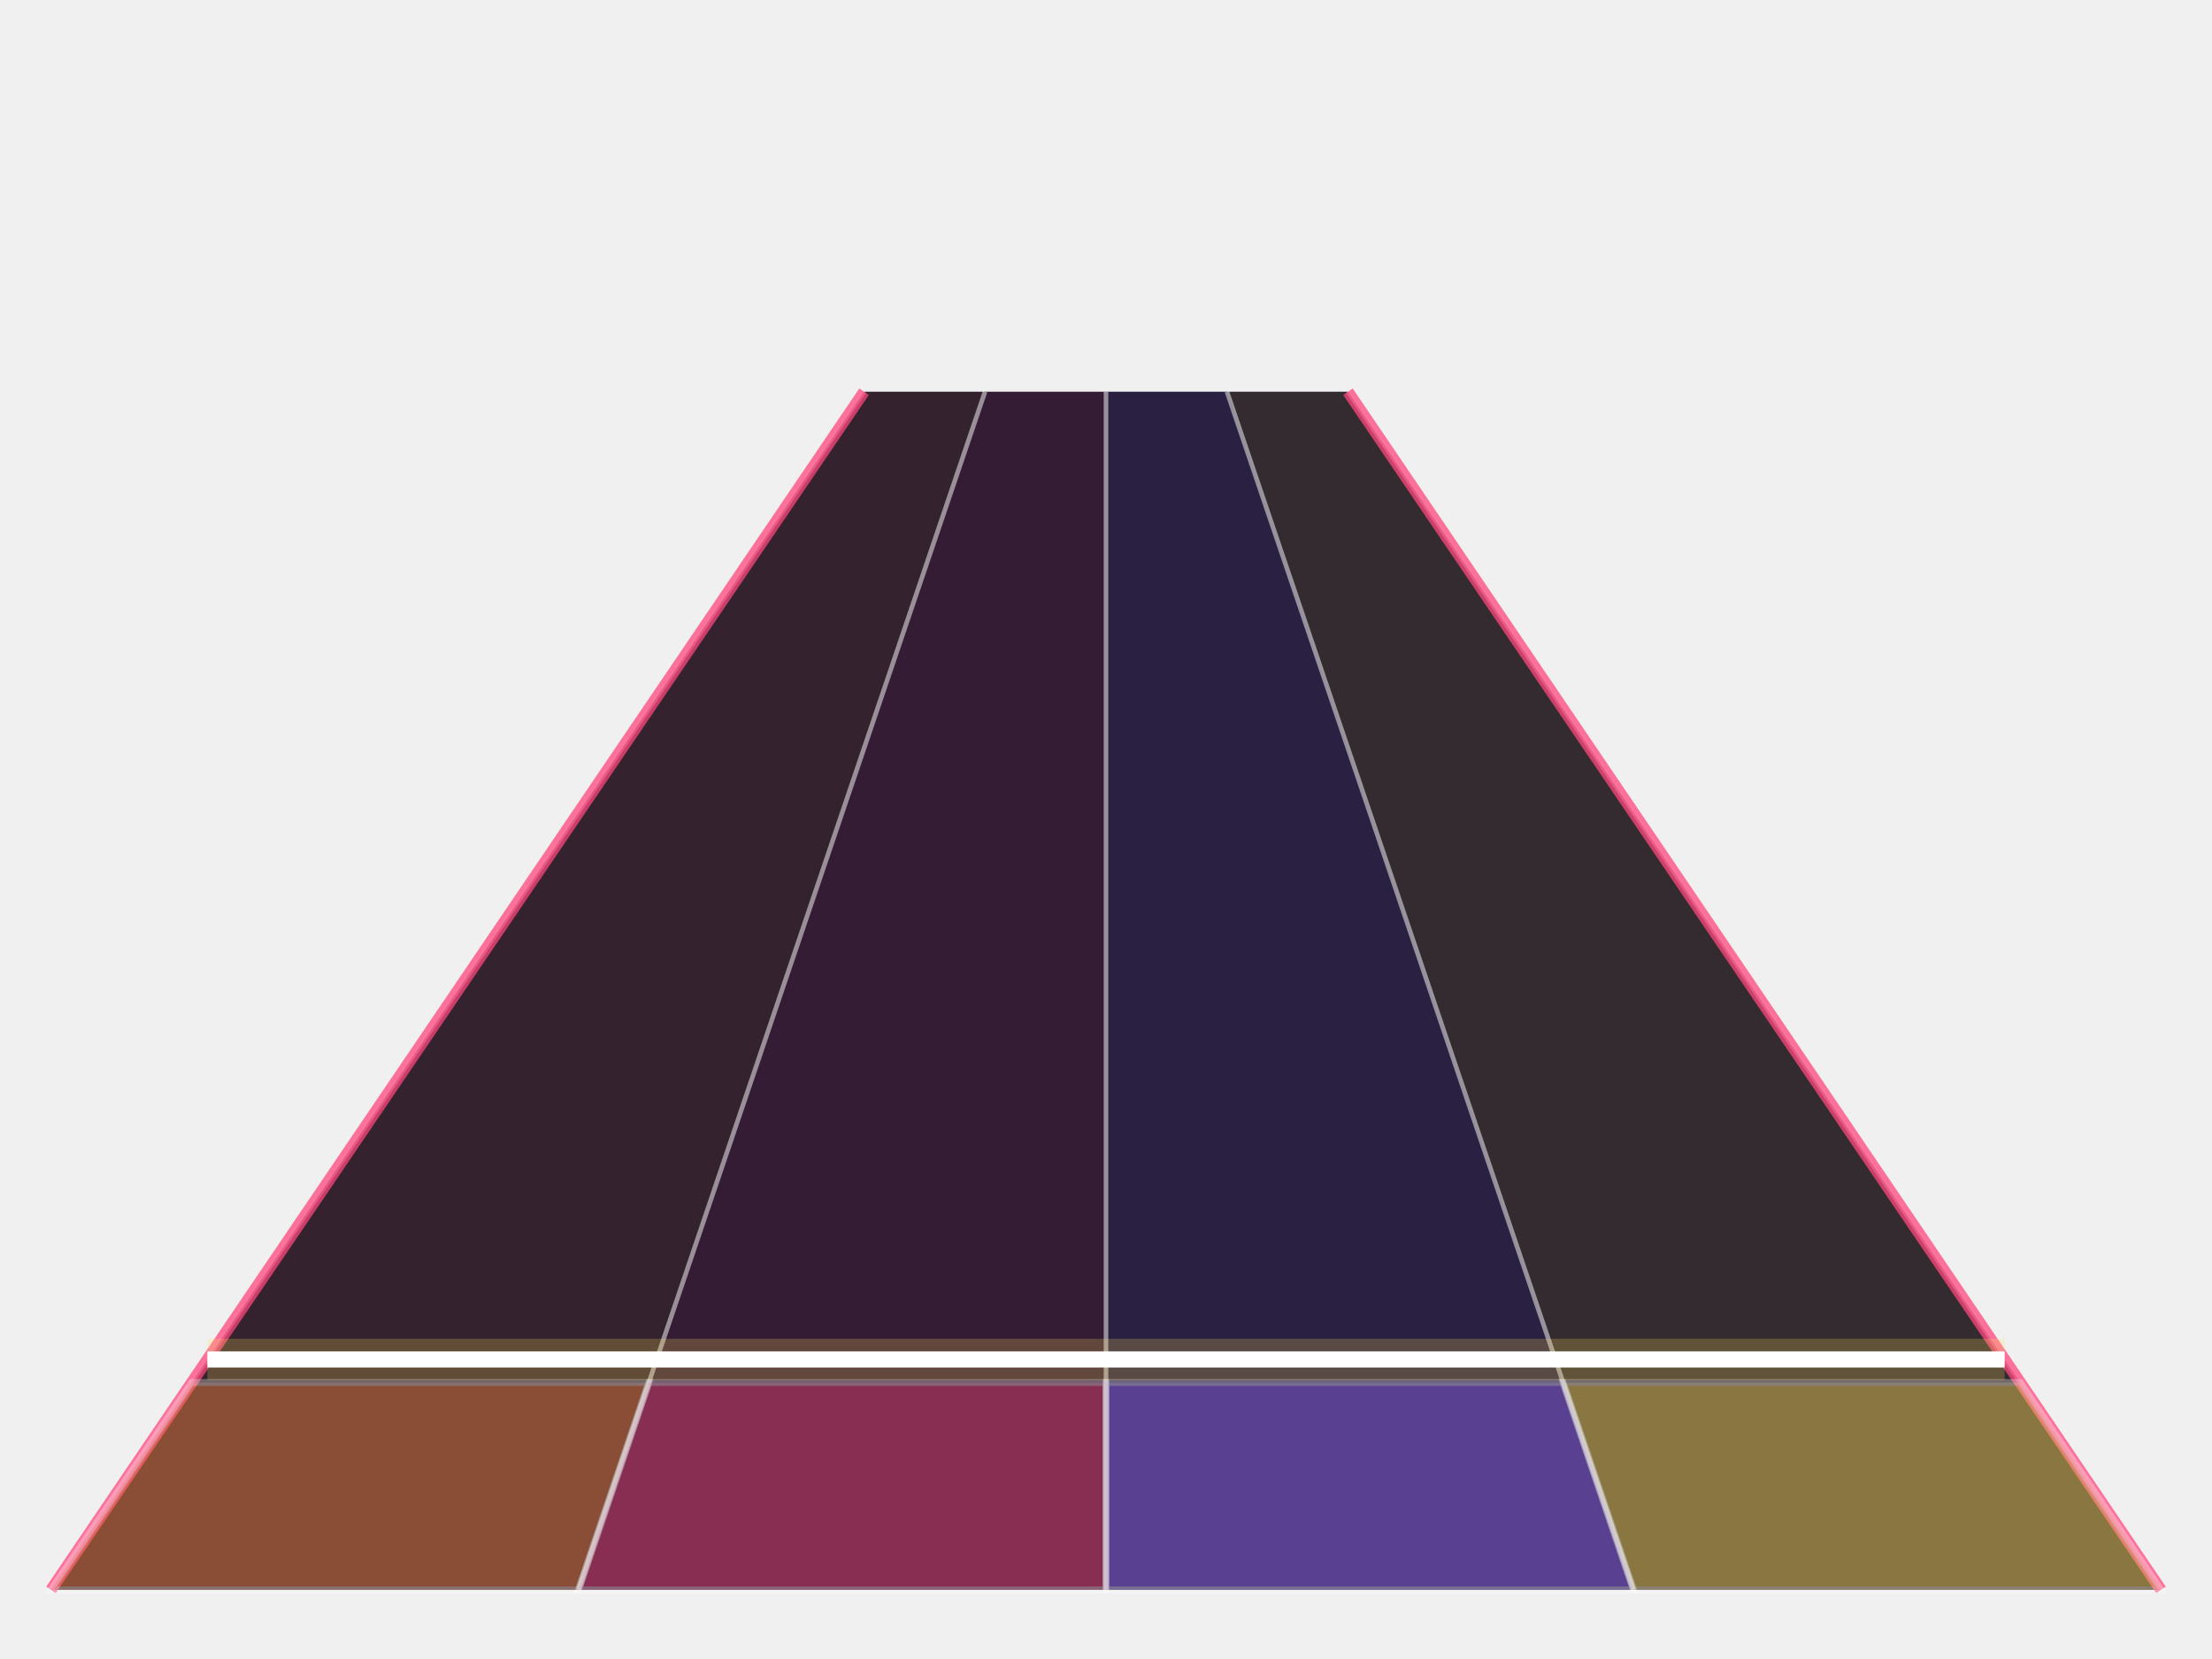
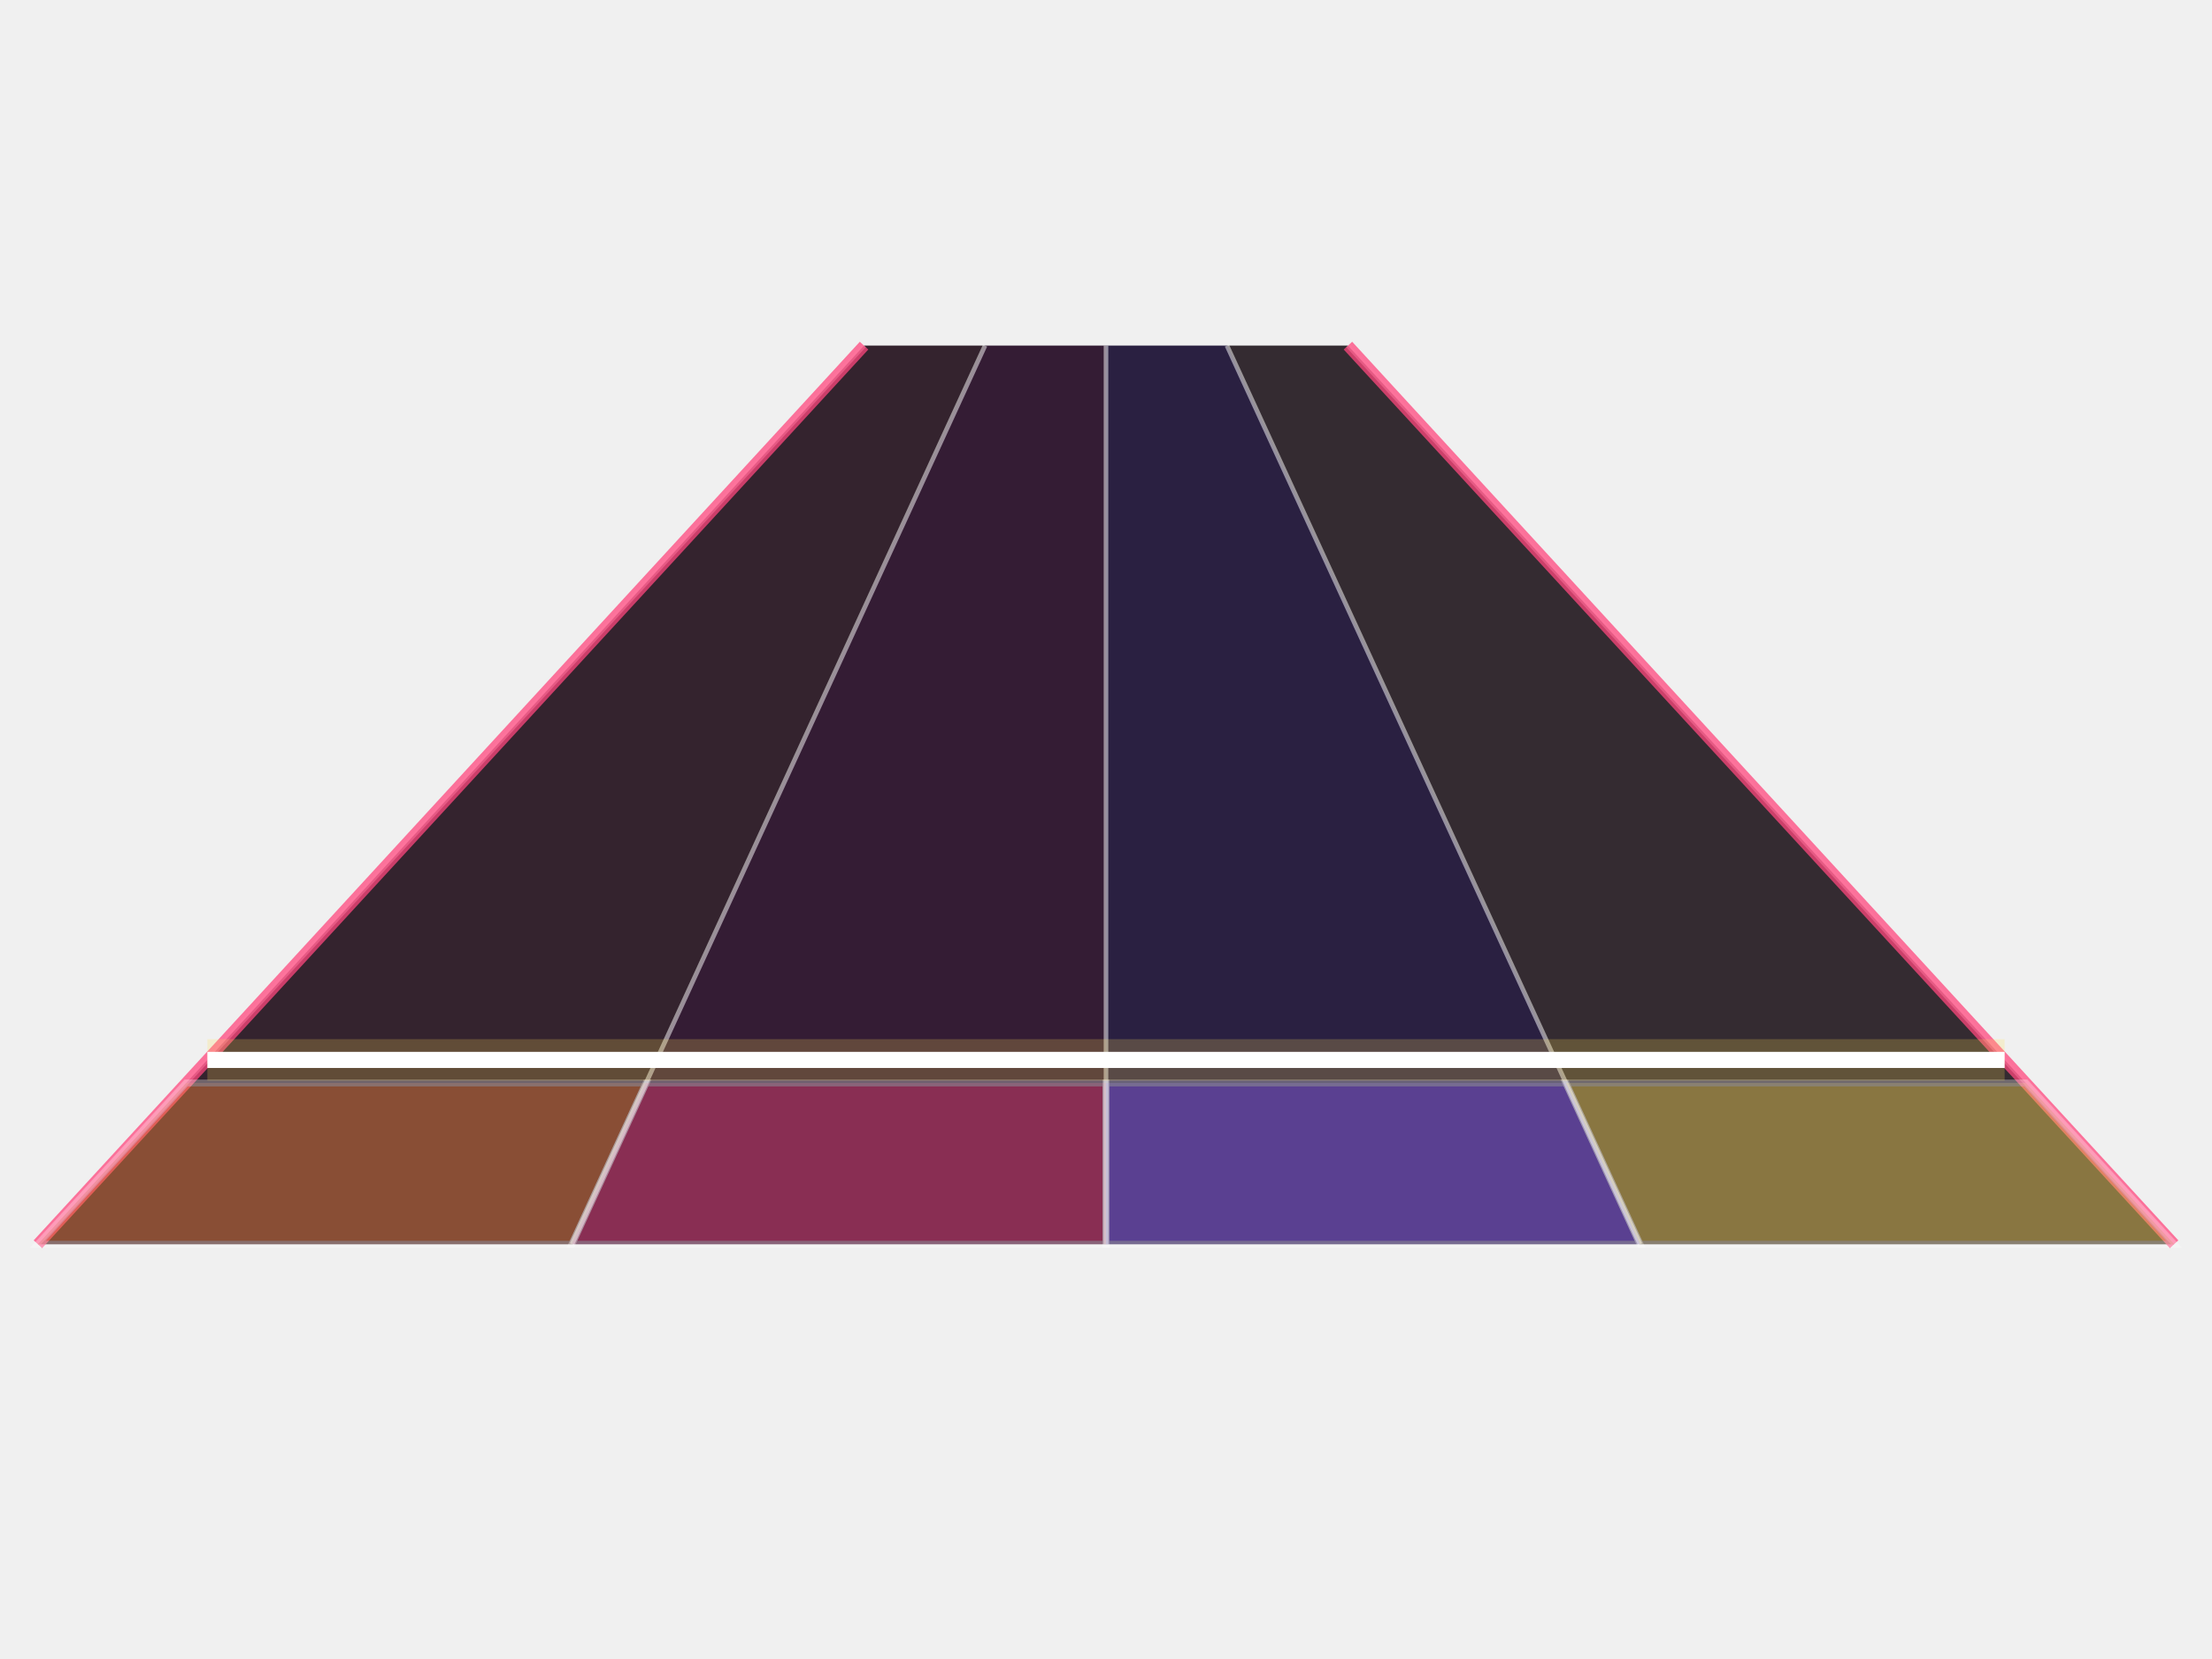
<svg xmlns="http://www.w3.org/2000/svg" width="960" height="720" viewBox="0 0 960 720" fill="none">
-   <path d="M375 170H585L937.857 690H22.143L375 170Z" fill="#120A20" fill-opacity="0.94" />
-   <path opacity="0.1" d="M375 170H427.5L251.071 690H22.143L375 170Z" fill="#FF8A3D" />
-   <path opacity="0.1" d="M427.5 170H480V690H251.071L427.5 170Z" fill="#FF477E" />
-   <path opacity="0.1" d="M480 170H532.5L708.929 690H480V170Z" fill="#9D6CFF" />
-   <path opacity="0.1" d="M532.5 170H585L937.857 690H708.929L532.5 170Z" fill="#FFDD57" />
-   <path d="M375 170L22.143 690" stroke="white" stroke-opacity="0.5" stroke-width="2" />
-   <path d="M427.5 170L251.071 690" stroke="white" stroke-opacity="0.5" stroke-width="2" />
-   <path d="M480 170V690" stroke="white" stroke-opacity="0.5" stroke-width="2" />
-   <path d="M532.5 170L708.929 690" stroke="white" stroke-opacity="0.5" stroke-width="2" />
-   <path d="M585 170L937.857 690" stroke="white" stroke-opacity="0.5" stroke-width="2" />
-   <path d="M375 170L22.143 690" stroke="#FF477E" stroke-opacity="0.75" stroke-width="5" />
-   <path d="M585 170L937.857 690" stroke="#FF477E" stroke-opacity="0.75" stroke-width="5" />
-   <path opacity="0.42" d="M83.214 600H281.607L251.071 690H22.143L83.214 600Z" fill="#FF8A3D" stroke="white" stroke-opacity="0.7" stroke-width="3" />
-   <path opacity="0.42" d="M281.607 600H480V690H251.071L281.607 600Z" fill="#FF477E" stroke="white" stroke-opacity="0.7" stroke-width="3" />
-   <path opacity="0.42" d="M480 600H678.393L708.929 690H480V600Z" fill="#9D6CFF" stroke="white" stroke-opacity="0.7" stroke-width="3" />
-   <path opacity="0.42" d="M678.393 600H876.786L937.857 690H708.929L678.393 600Z" fill="#FFDD57" stroke="white" stroke-opacity="0.7" stroke-width="3" />
-   <path d="M90 590H870" stroke="#FFDF57" stroke-opacity="0.22" stroke-width="18" />
-   <path d="M90 590H870" stroke="white" stroke-width="7" />
+   <path d="M375 150H585L943.548 540H16.452L375 150Z" fill="#120A20" fill-opacity="0.94" />
+   <path opacity="0.1" d="M375 150H427.5L248.226 540H16.452L375 150Z" fill="#FF8A3D" />
+   <path opacity="0.1" d="M427.5 150H480V540H248.226L427.5 150Z" fill="#FF477E" />
+   <path opacity="0.1" d="M480 150H532.5L711.774 540H480V150Z" fill="#9D6CFF" />
+   <path opacity="0.1" d="M532.5 150H585L943.548 540H711.774L532.5 150Z" fill="#FFDD57" />
+   <path d="M375 150L16.452 540" stroke="white" stroke-opacity="0.5" stroke-width="2" />
+   <path d="M427.5 150L248.226 540" stroke="white" stroke-opacity="0.5" stroke-width="2" />
+   <path d="M480 150V540" stroke="white" stroke-opacity="0.5" stroke-width="2" />
+   <path d="M532.5 150L711.774 540" stroke="white" stroke-opacity="0.5" stroke-width="2" />
+   <path d="M585 150L943.548 540" stroke="white" stroke-opacity="0.5" stroke-width="2" />
+   <path d="M375 150L16.452 540" stroke="#FF477E" stroke-opacity="0.75" stroke-width="5" />
+   <path d="M585 150L943.548 540" stroke="#FF477E" stroke-opacity="0.75" stroke-width="5" />
+   <path opacity="0.42" d="M80.806 470H280.403L248.226 540H16.452L80.806 470Z" fill="#FF8A3D" stroke="white" stroke-opacity="0.7" stroke-width="3" />
+   <path opacity="0.42" d="M280.403 470H480V540H248.226L280.403 470Z" fill="#FF477E" stroke="white" stroke-opacity="0.7" stroke-width="3" />
+   <path opacity="0.42" d="M480 470H679.597L711.774 540H480V470Z" fill="#9D6CFF" stroke="white" stroke-opacity="0.7" stroke-width="3" />
+   <path opacity="0.42" d="M679.597 470H879.194L943.548 540H711.774L679.597 470Z" fill="#FFDD57" stroke="white" stroke-opacity="0.7" stroke-width="3" />
+   <path d="M90 460H870" stroke="#FFDF57" stroke-opacity="0.22" stroke-width="18" />
+   <path d="M90 460H870" stroke="white" stroke-width="7" />
</svg>
